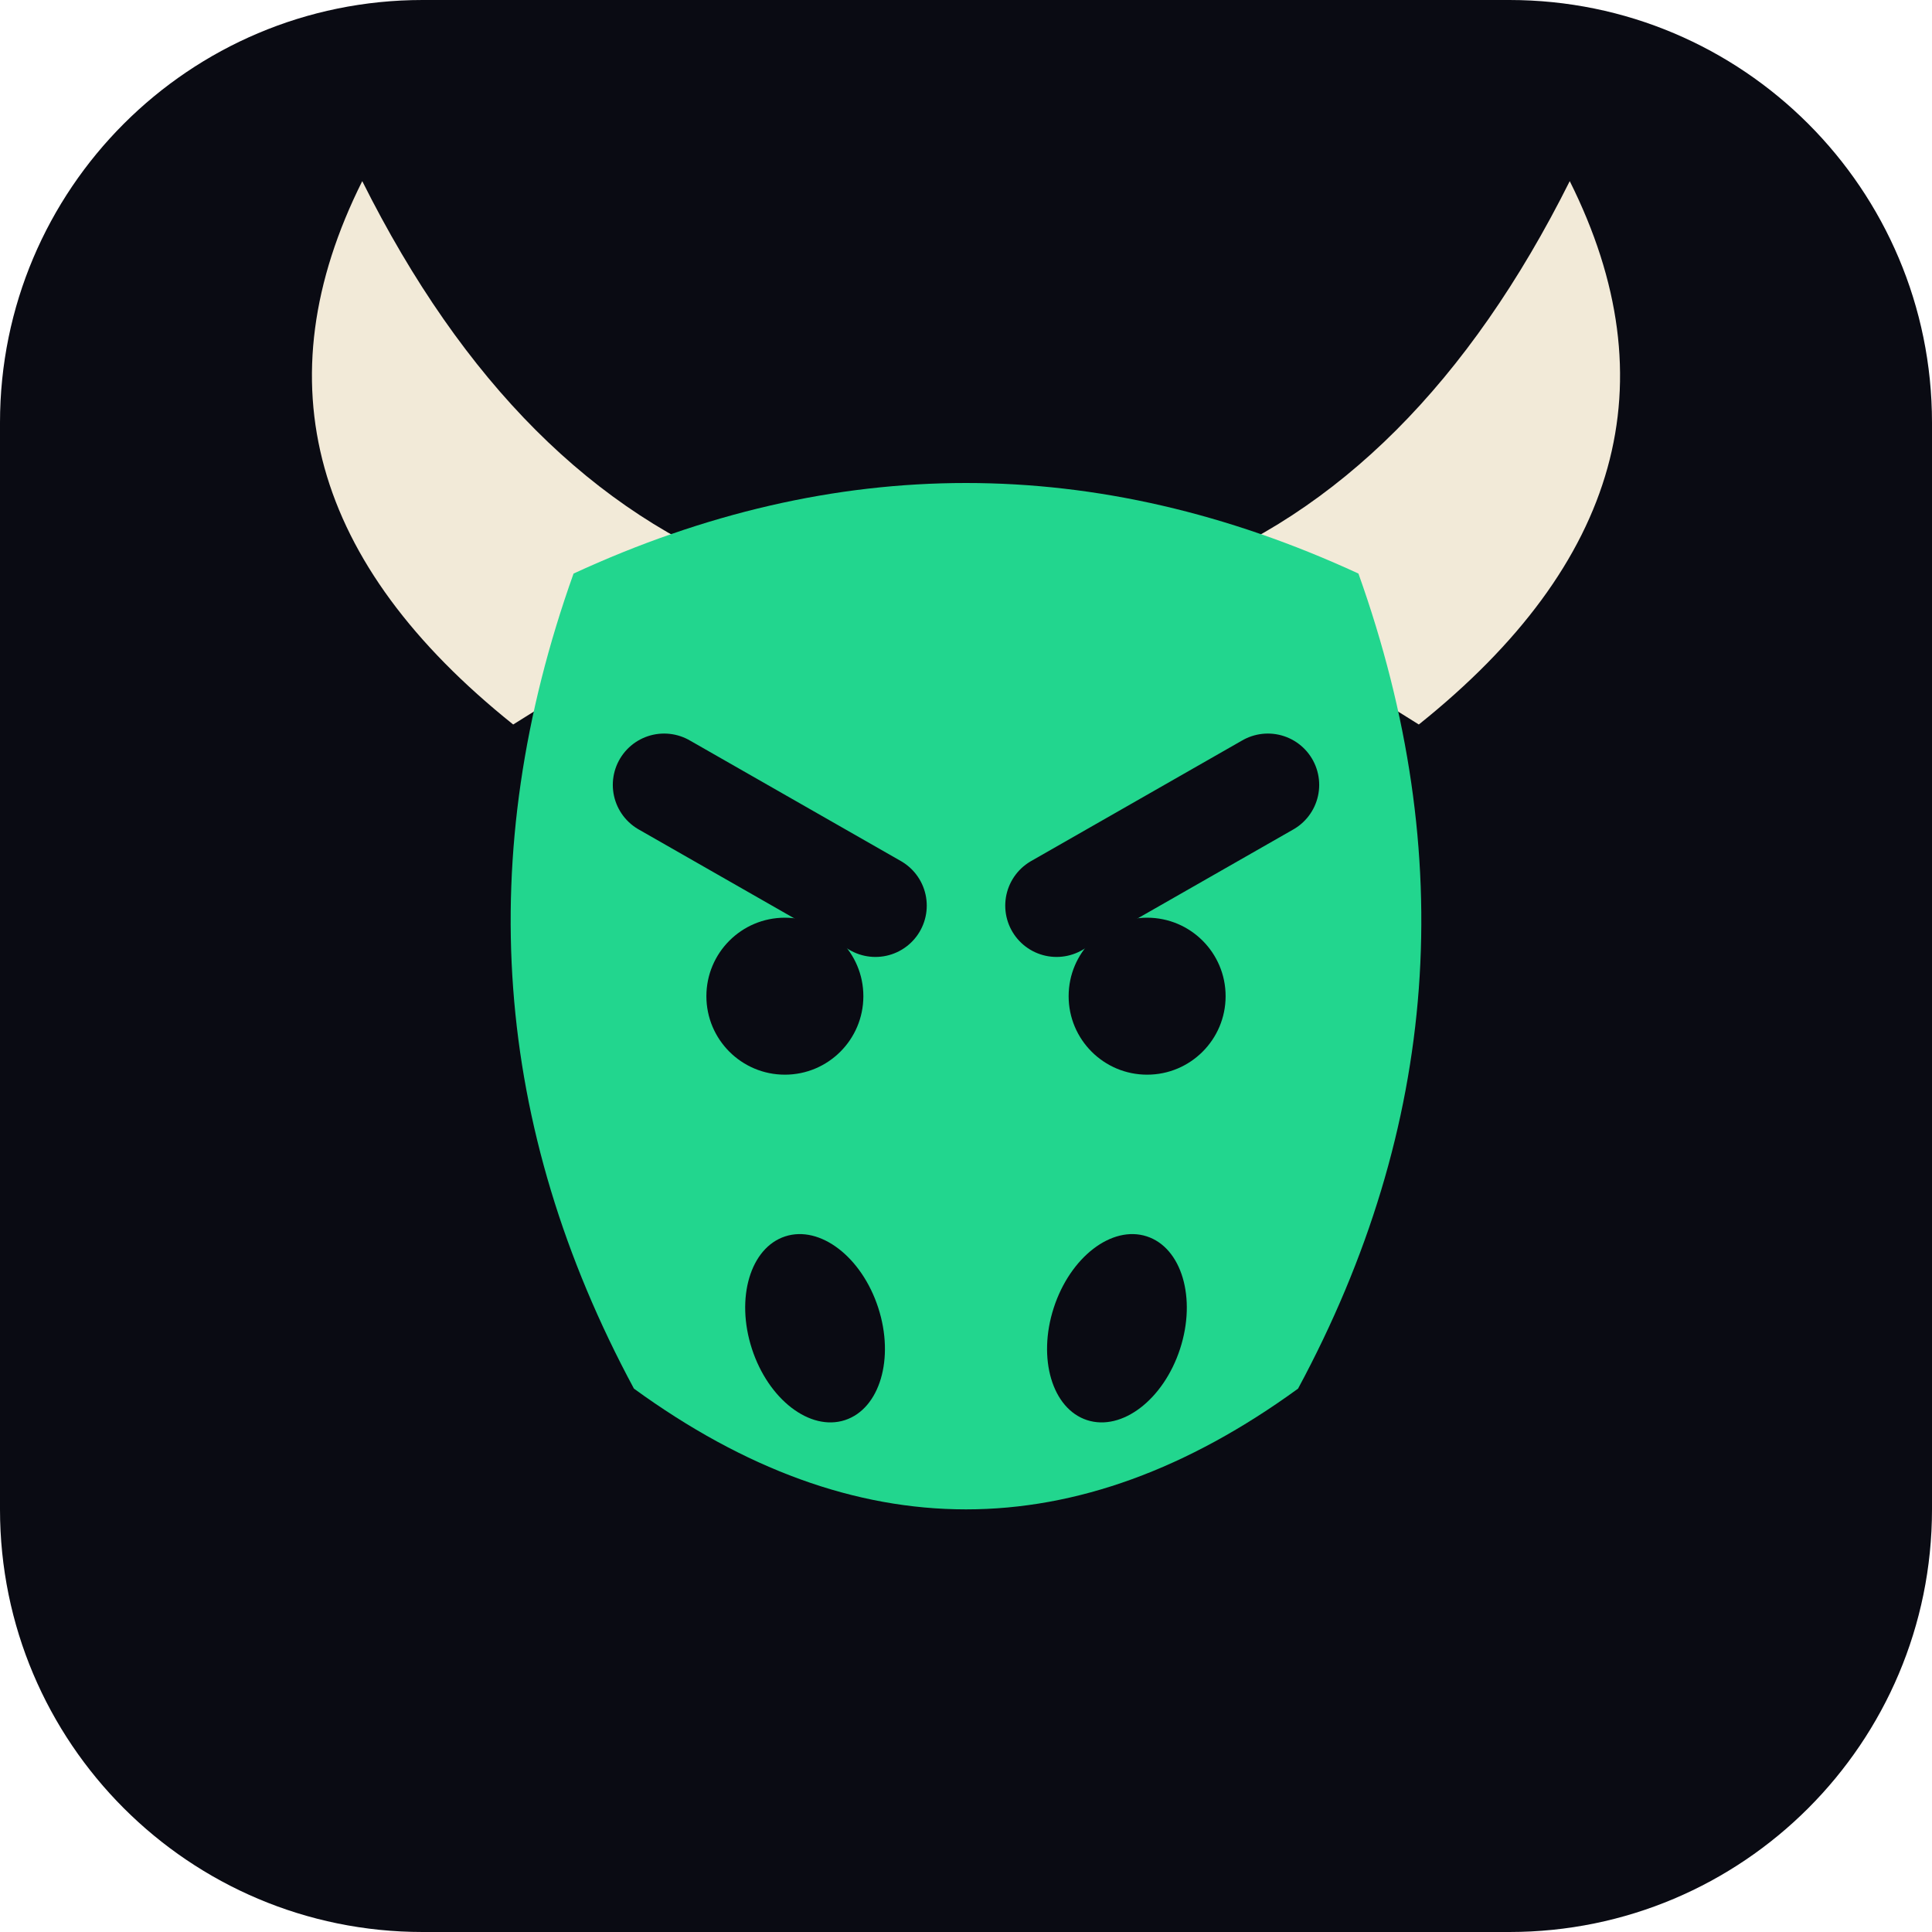
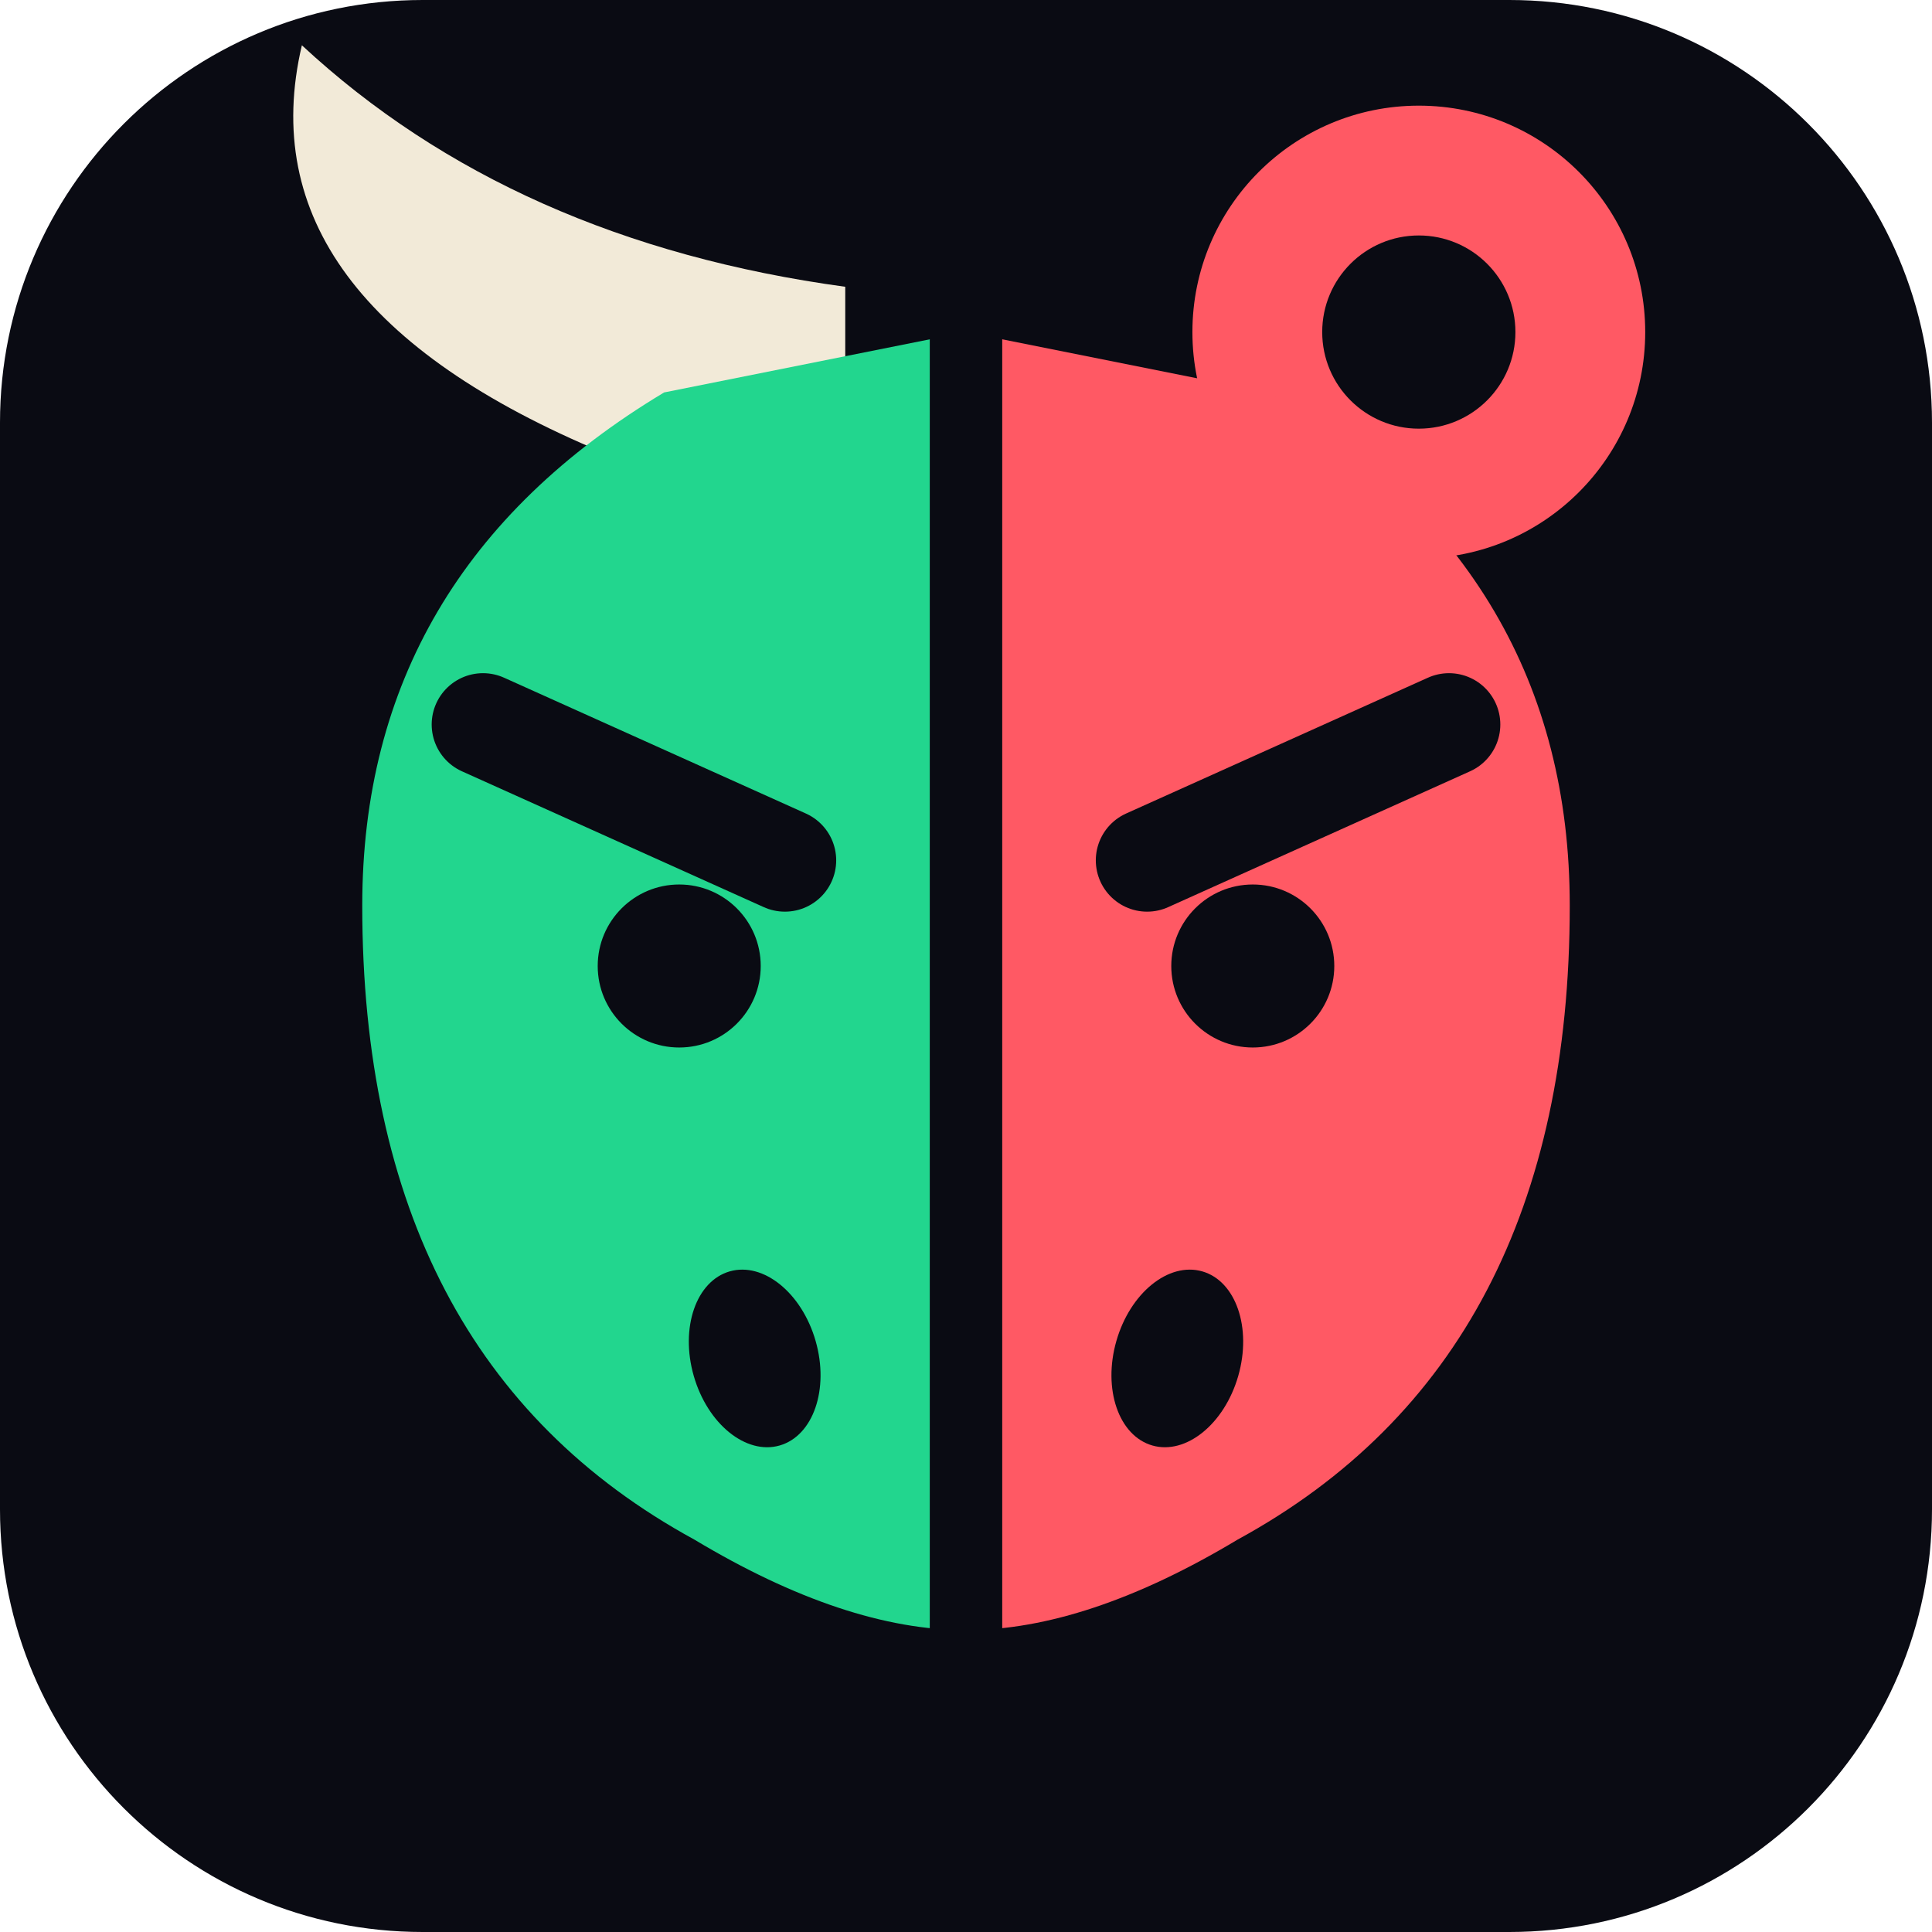
<svg xmlns="http://www.w3.org/2000/svg" viewBox="0 0 64 64">
  <rect width="64" height="64" rx="14" fill="#0a0b13" />
-   <path d="M17 24 Q7 16 12 6 Q17 16 25 19 Z" fill="#f2ead8" />
-   <path d="M47 24 Q57 16 52 6 Q47 16 39 19 Z" fill="#f2ead8" />
-   <path d="M19 19 Q32 13 45 19 Q50 33 43 46 Q32 54 21 46 Q14 33 19 19 Z" fill="#22d68e" />
-   <path d="M22 26 L29 30 M42 26 L35 30" stroke="#0a0b13" stroke-width="3.4" stroke-linecap="round" fill="none" />
-   <circle cx="26" cy="33" r="2.6" fill="#0a0b13" />
-   <circle cx="38" cy="33" r="2.6" fill="#0a0b13" />
-   <ellipse cx="27" cy="44" rx="2.2" ry="3.2" transform="rotate(-18 27 44)" fill="#0a0b13" />
-   <ellipse cx="37" cy="44" rx="2.2" ry="3.2" transform="rotate(18 37 44)" fill="#0a0b13" />
+   <path d="M20 15 Q8 10 10 1.5 Q17 8 28 9.5 L28 15 Z" fill="#f2ead8" />
+   <path d="M32 11 L22 13 Q12 19 12 30 Q12 45 23 51 Q28 54 32 54 Z" fill="#22d68e" />
+   <circle cx="47" cy="11" r="7.5" fill="#ff5964" />
+   <circle cx="47" cy="11" r="3.2" fill="#0a0b13" />
+   <path d="M32 11 L42 13 Q52 19 52 30 Q52 45 41 51 Q36 54 32 54 Z" fill="#ff5964" />
+   <line x1="32" y1="10" x2="32" y2="55" stroke="#0a0b13" stroke-width="2.4" />
+   <path d="M16 24 L26 28.5" stroke="#0a0b13" stroke-width="3.4" stroke-linecap="round" fill="none" />
+   <path d="M48 24 L38 28.5" stroke="#0a0b13" stroke-width="3.4" stroke-linecap="round" fill="none" />
+   <circle cx="22.5" cy="32" r="2.7" fill="#0a0b13" />
+   <circle cx="41.5" cy="32" r="2.7" fill="#0a0b13" />
+   <ellipse cx="25" cy="45" rx="2.1" ry="3" transform="rotate(-16 25 45)" fill="#0a0b13" />
+   <ellipse cx="39" cy="45" rx="2.1" ry="3" transform="rotate(16 39 45)" fill="#0a0b13" />
</svg>
